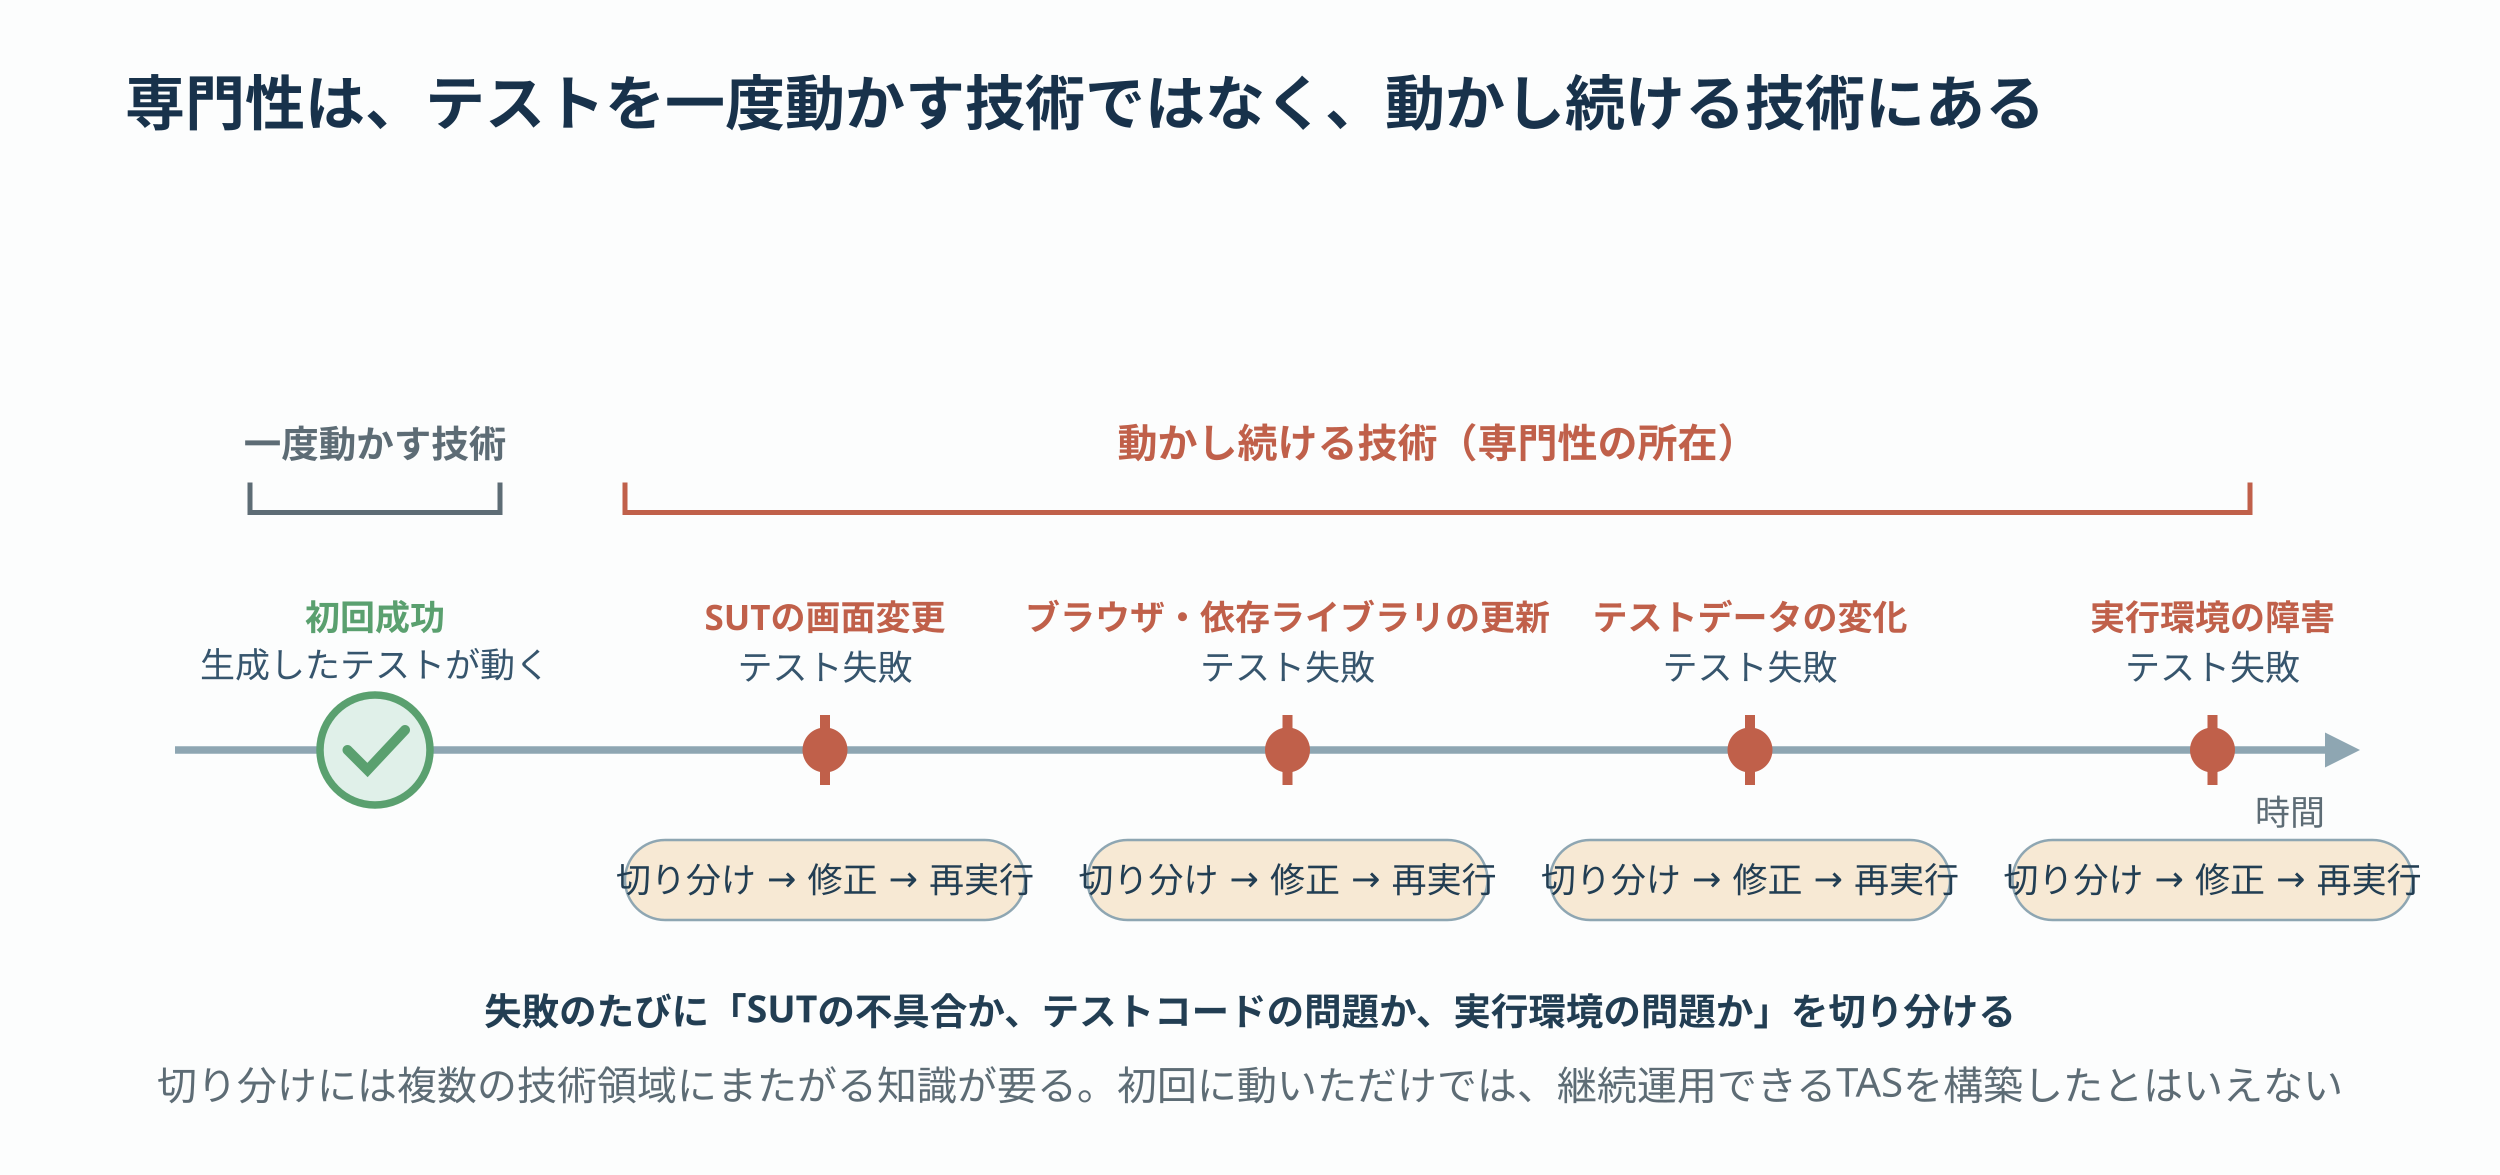
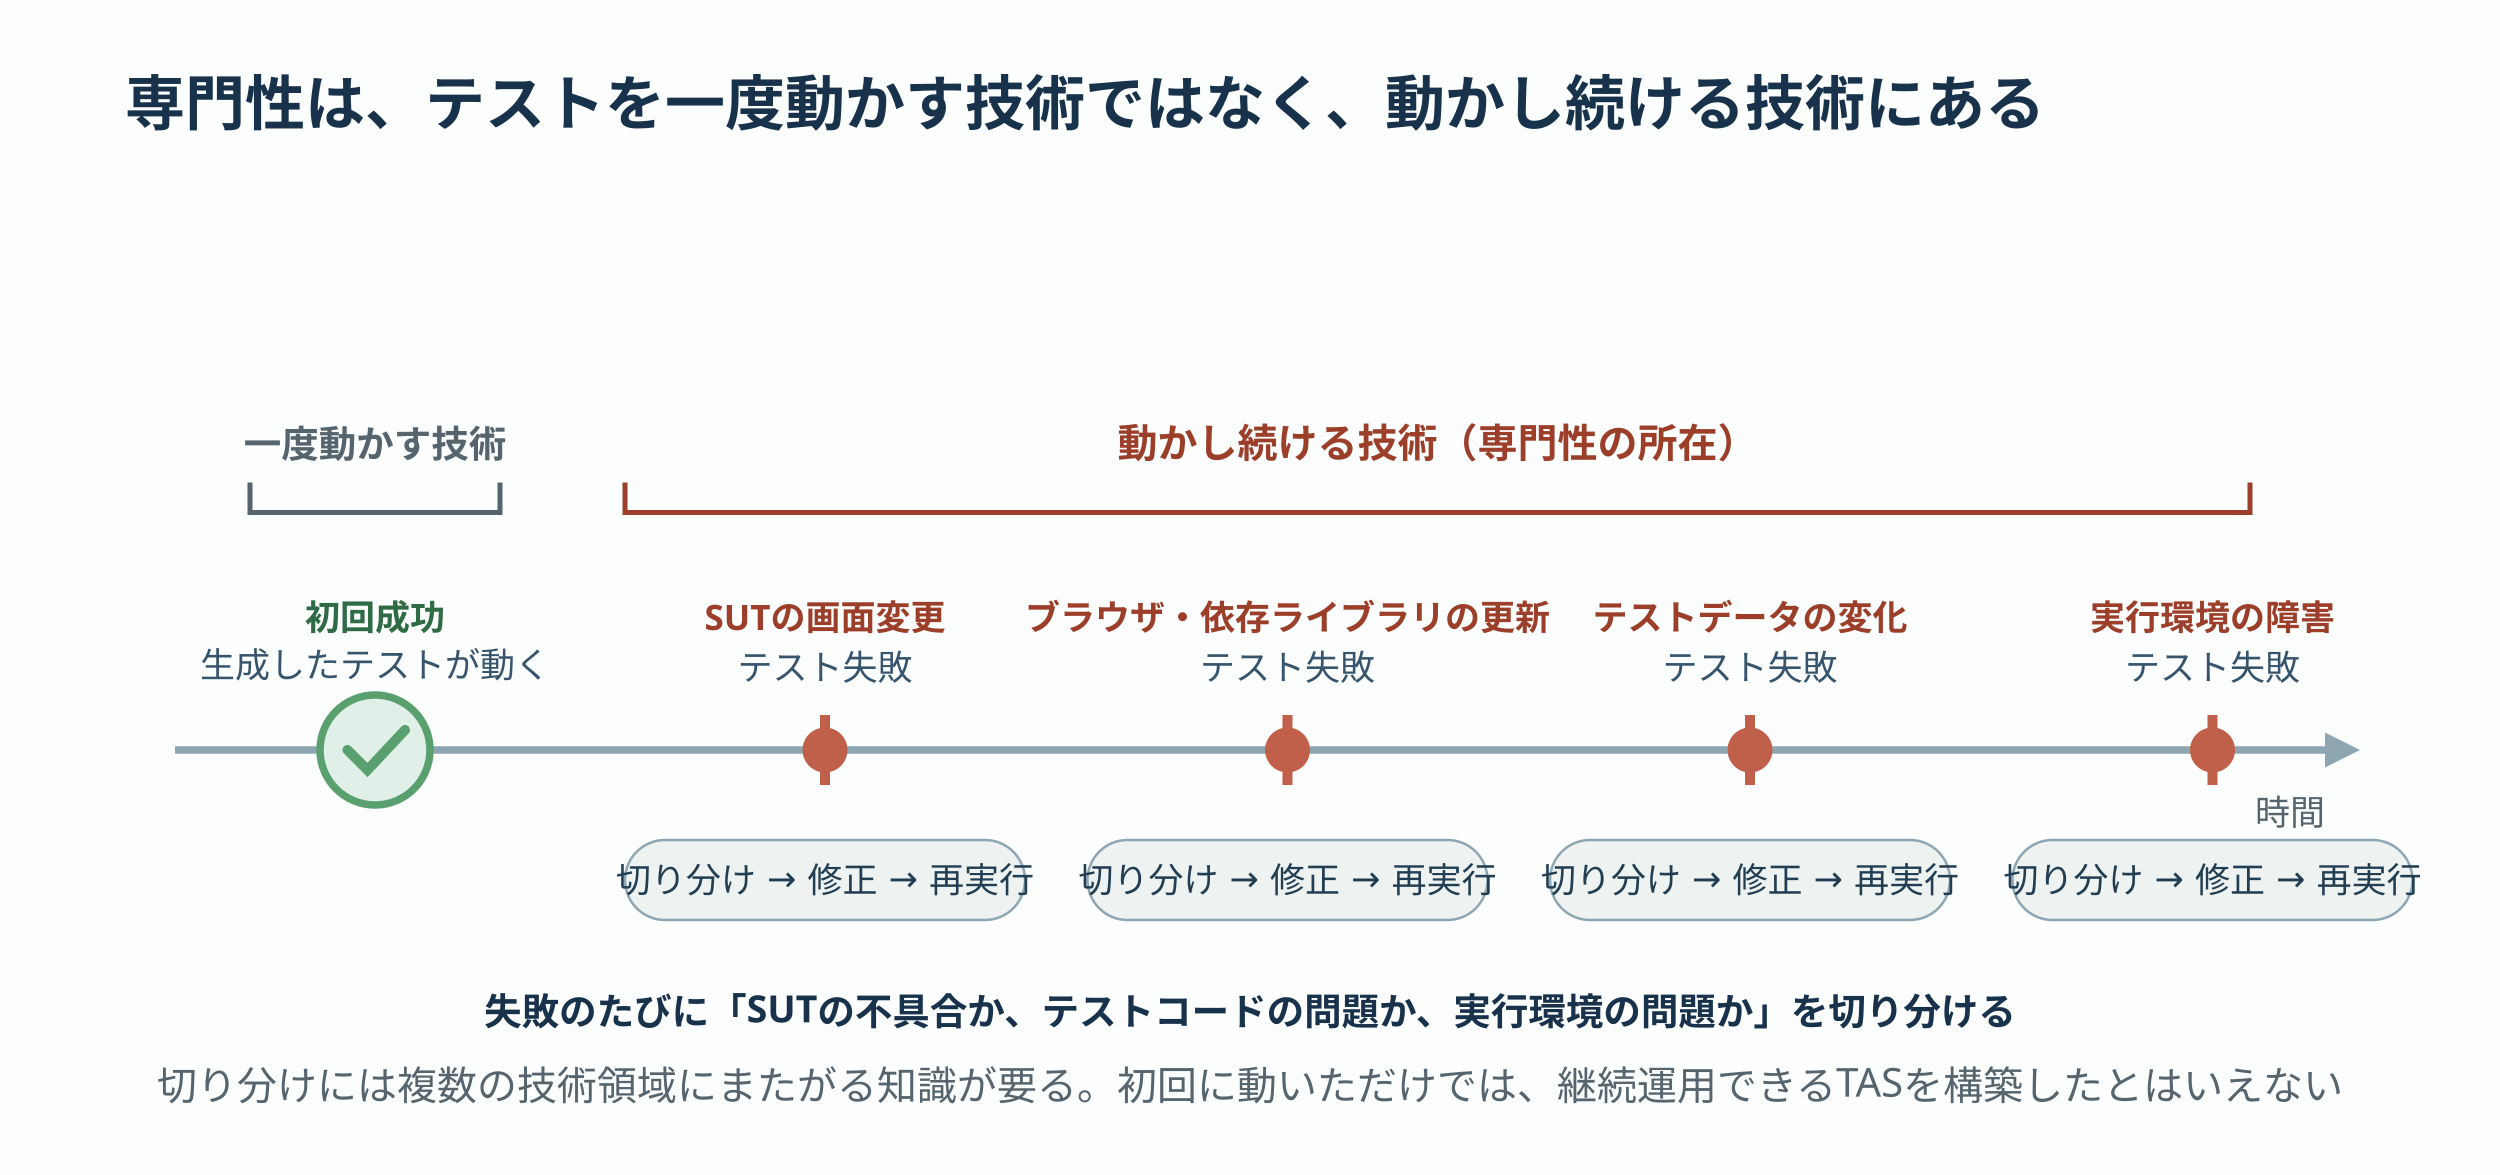
<svg xmlns="http://www.w3.org/2000/svg" width="1000" height="470" viewBox="0 0 1000 470" role="img" aria-label="1本のテストの時間軸。初回成功の後に、画面変更、ブラウザ更新、テストデータの変化、実行環境の障害が順に起きてテストが失敗し、そのたびに切り分けと修正と再実行が必要になることで、専門性が動かし続ける側にあることを示す図">
  <rect width="100%" height="100%" fill="#fcfdfd" />
  <text x="50" y="50" text-anchor="start" font-family="sans-serif" font-size="24" font-weight="700" fill="#18324b">専門性は、テストを一度動かす技術ではなく、動かし続ける技術にある</text>
  <path d="M70 300 H930" stroke="#8ea6b2" stroke-width="3" />
  <polygon points="944,300 930,293 930,307" fill="#8ea6b2" />
-   <text x="930" y="330" text-anchor="end" font-family="sans-serif" font-size="14" fill="#5d6c75">時間</text>
+   <text x="930" y="330" text-anchor="end" font-family="sans-serif" font-size="14" fill="#55646d">時間</text>
  <circle cx="150" cy="300" r="22" fill="#e0f0e9" stroke="#5aa06f" stroke-width="3" />
  <path d="M139 300 l8 8 l15 -16" stroke="#5aa06f" stroke-width="4" fill="none" stroke-linecap="round" />
-   <text x="150" y="252" text-anchor="middle" font-family="sans-serif" font-size="14" font-weight="700" fill="#5aa06f">初回成功</text>
+   <text x="150" y="252" text-anchor="middle" font-family="sans-serif" font-size="14" font-weight="700" fill="#2f6b45">初回成功</text>
  <text x="150" y="271" text-anchor="middle" font-family="sans-serif" font-size="14" fill="#36556d">生成したテストが動く</text>
  <path d="M330 286 V314" stroke="#c0604a" stroke-width="4" />
  <circle cx="330" cy="300" r="9" fill="#c0604a" />
-   <text x="330" y="252" text-anchor="middle" font-family="sans-serif" font-size="14" font-weight="700" fill="#c0604a">SUTの画面変更</text>
+   <text x="330" y="252" text-anchor="middle" font-family="sans-serif" font-size="14" font-weight="700" fill="#9c3f2a">SUTの画面変更</text>
  <text x="330" y="272" text-anchor="middle" font-family="sans-serif" font-size="14" fill="#36556d">テスト失敗</text>
-   <rect x="250" y="336" width="160" height="32" rx="16.0" fill="#f7e9d4" stroke="#8ea6b2" stroke-width="1" />
+   <rect x="250" y="336" width="160" height="32" rx="16.0" fill="#eef3f1" stroke="#8ea6b2" stroke-width="1" />
  <text x="330" y="357" text-anchor="middle" font-family="sans-serif" font-size="14" fill="#223e53">切り分け → 修正 → 再実行</text>
  <path d="M515 286 V314" stroke="#c0604a" stroke-width="4" />
  <circle cx="515" cy="300" r="9" fill="#c0604a" />
-   <text x="515" y="252" text-anchor="middle" font-family="sans-serif" font-size="14" font-weight="700" fill="#c0604a">ブラウザ・依存ライブラリの更新</text>
+   <text x="515" y="252" text-anchor="middle" font-family="sans-serif" font-size="14" font-weight="700" fill="#9c3f2a">ブラウザ・依存ライブラリの更新</text>
  <text x="515" y="272" text-anchor="middle" font-family="sans-serif" font-size="14" fill="#36556d">テスト失敗</text>
-   <rect x="435" y="336" width="160" height="32" rx="16.0" fill="#f7e9d4" stroke="#8ea6b2" stroke-width="1" />
+   <rect x="435" y="336" width="160" height="32" rx="16.0" fill="#eef3f1" stroke="#8ea6b2" stroke-width="1" />
  <text x="515" y="357" text-anchor="middle" font-family="sans-serif" font-size="14" fill="#223e53">切り分け → 修正 → 再実行</text>
  <path d="M700 286 V314" stroke="#c0604a" stroke-width="4" />
  <circle cx="700" cy="300" r="9" fill="#c0604a" />
-   <text x="700" y="252" text-anchor="middle" font-family="sans-serif" font-size="14" font-weight="700" fill="#c0604a">テストデータの変化</text>
+   <text x="700" y="252" text-anchor="middle" font-family="sans-serif" font-size="14" font-weight="700" fill="#9c3f2a">テストデータの変化</text>
  <text x="700" y="272" text-anchor="middle" font-family="sans-serif" font-size="14" fill="#36556d">テスト失敗</text>
-   <rect x="620" y="336" width="160" height="32" rx="16.0" fill="#f7e9d4" stroke="#8ea6b2" stroke-width="1" />
+   <rect x="620" y="336" width="160" height="32" rx="16.0" fill="#eef3f1" stroke="#8ea6b2" stroke-width="1" />
  <text x="700" y="357" text-anchor="middle" font-family="sans-serif" font-size="14" fill="#223e53">切り分け → 修正 → 再実行</text>
  <path d="M885 286 V314" stroke="#c0604a" stroke-width="4" />
  <circle cx="885" cy="300" r="9" fill="#c0604a" />
-   <text x="885" y="252" text-anchor="middle" font-family="sans-serif" font-size="14" font-weight="700" fill="#c0604a">実行環境の障害</text>
+   <text x="885" y="252" text-anchor="middle" font-family="sans-serif" font-size="14" font-weight="700" fill="#9c3f2a">実行環境の障害</text>
  <text x="885" y="272" text-anchor="middle" font-family="sans-serif" font-size="14" fill="#36556d">テスト失敗</text>
-   <rect x="805" y="336" width="160" height="32" rx="16.0" fill="#f7e9d4" stroke="#8ea6b2" stroke-width="1" />
+   <rect x="805" y="336" width="160" height="32" rx="16.0" fill="#eef3f1" stroke="#8ea6b2" stroke-width="1" />
  <text x="885" y="357" text-anchor="middle" font-family="sans-serif" font-size="14" fill="#223e53">切り分け → 修正 → 再実行</text>
-   <path d="M100 193 V205 H200 V193" stroke="#5d6c75" stroke-width="2" fill="none" />
-   <text x="150" y="183" text-anchor="middle" font-family="sans-serif" font-size="15" font-weight="700" fill="#5d6c75">一度動かす技術</text>
-   <path d="M250 193 V205 H900 V193" stroke="#c0604a" stroke-width="2" fill="none" />
-   <text x="575" y="183" text-anchor="middle" font-family="sans-serif" font-size="16" font-weight="700" fill="#c0604a">動かし続ける技術（専門性の所在）</text>
-   <text x="500" y="410" text-anchor="middle" font-family="sans-serif" font-size="15" font-weight="700" fill="#223e53">失敗のたびに「SUTの不具合か、テストコードの問題か、実行環境の問題か」を切り分ける</text>
-   <text x="500" y="440" text-anchor="middle" font-family="sans-serif" font-size="16" fill="#5d6c75">切り分けには複数の技術領域にまたがる知識が要る。初回に動いただけでは、継続運用できるTASを構築したとはいえない</text>
+   <path d="M100 193 V205 H200 V193" stroke="#55646d" stroke-width="2" fill="none" />
+   <text x="150" y="183" text-anchor="middle" font-family="sans-serif" font-size="15" font-weight="700" fill="#55646d">一度動かす技術</text>
+   <path d="M250 193 V205 H900 V193" stroke="#9c3f2a" stroke-width="2" fill="none" />
+   <text x="575" y="183" text-anchor="middle" font-family="sans-serif" font-size="16" font-weight="700" fill="#9c3f2a">動かし続ける技術（専門性の所在）</text>
+   <text x="500" y="410" text-anchor="middle" font-family="sans-serif" font-size="15" font-weight="700" fill="#18324b">失敗のたびに「SUTの不具合か、テストコードの問題か、実行環境の問題か」を切り分ける</text>
+   <text x="500" y="440" text-anchor="middle" font-family="sans-serif" font-size="16" fill="#55646d">切り分けには複数の技術領域にまたがる知識が要る。初回に動いただけでは、継続運用できるTASを構築したとはいえない</text>
</svg>
